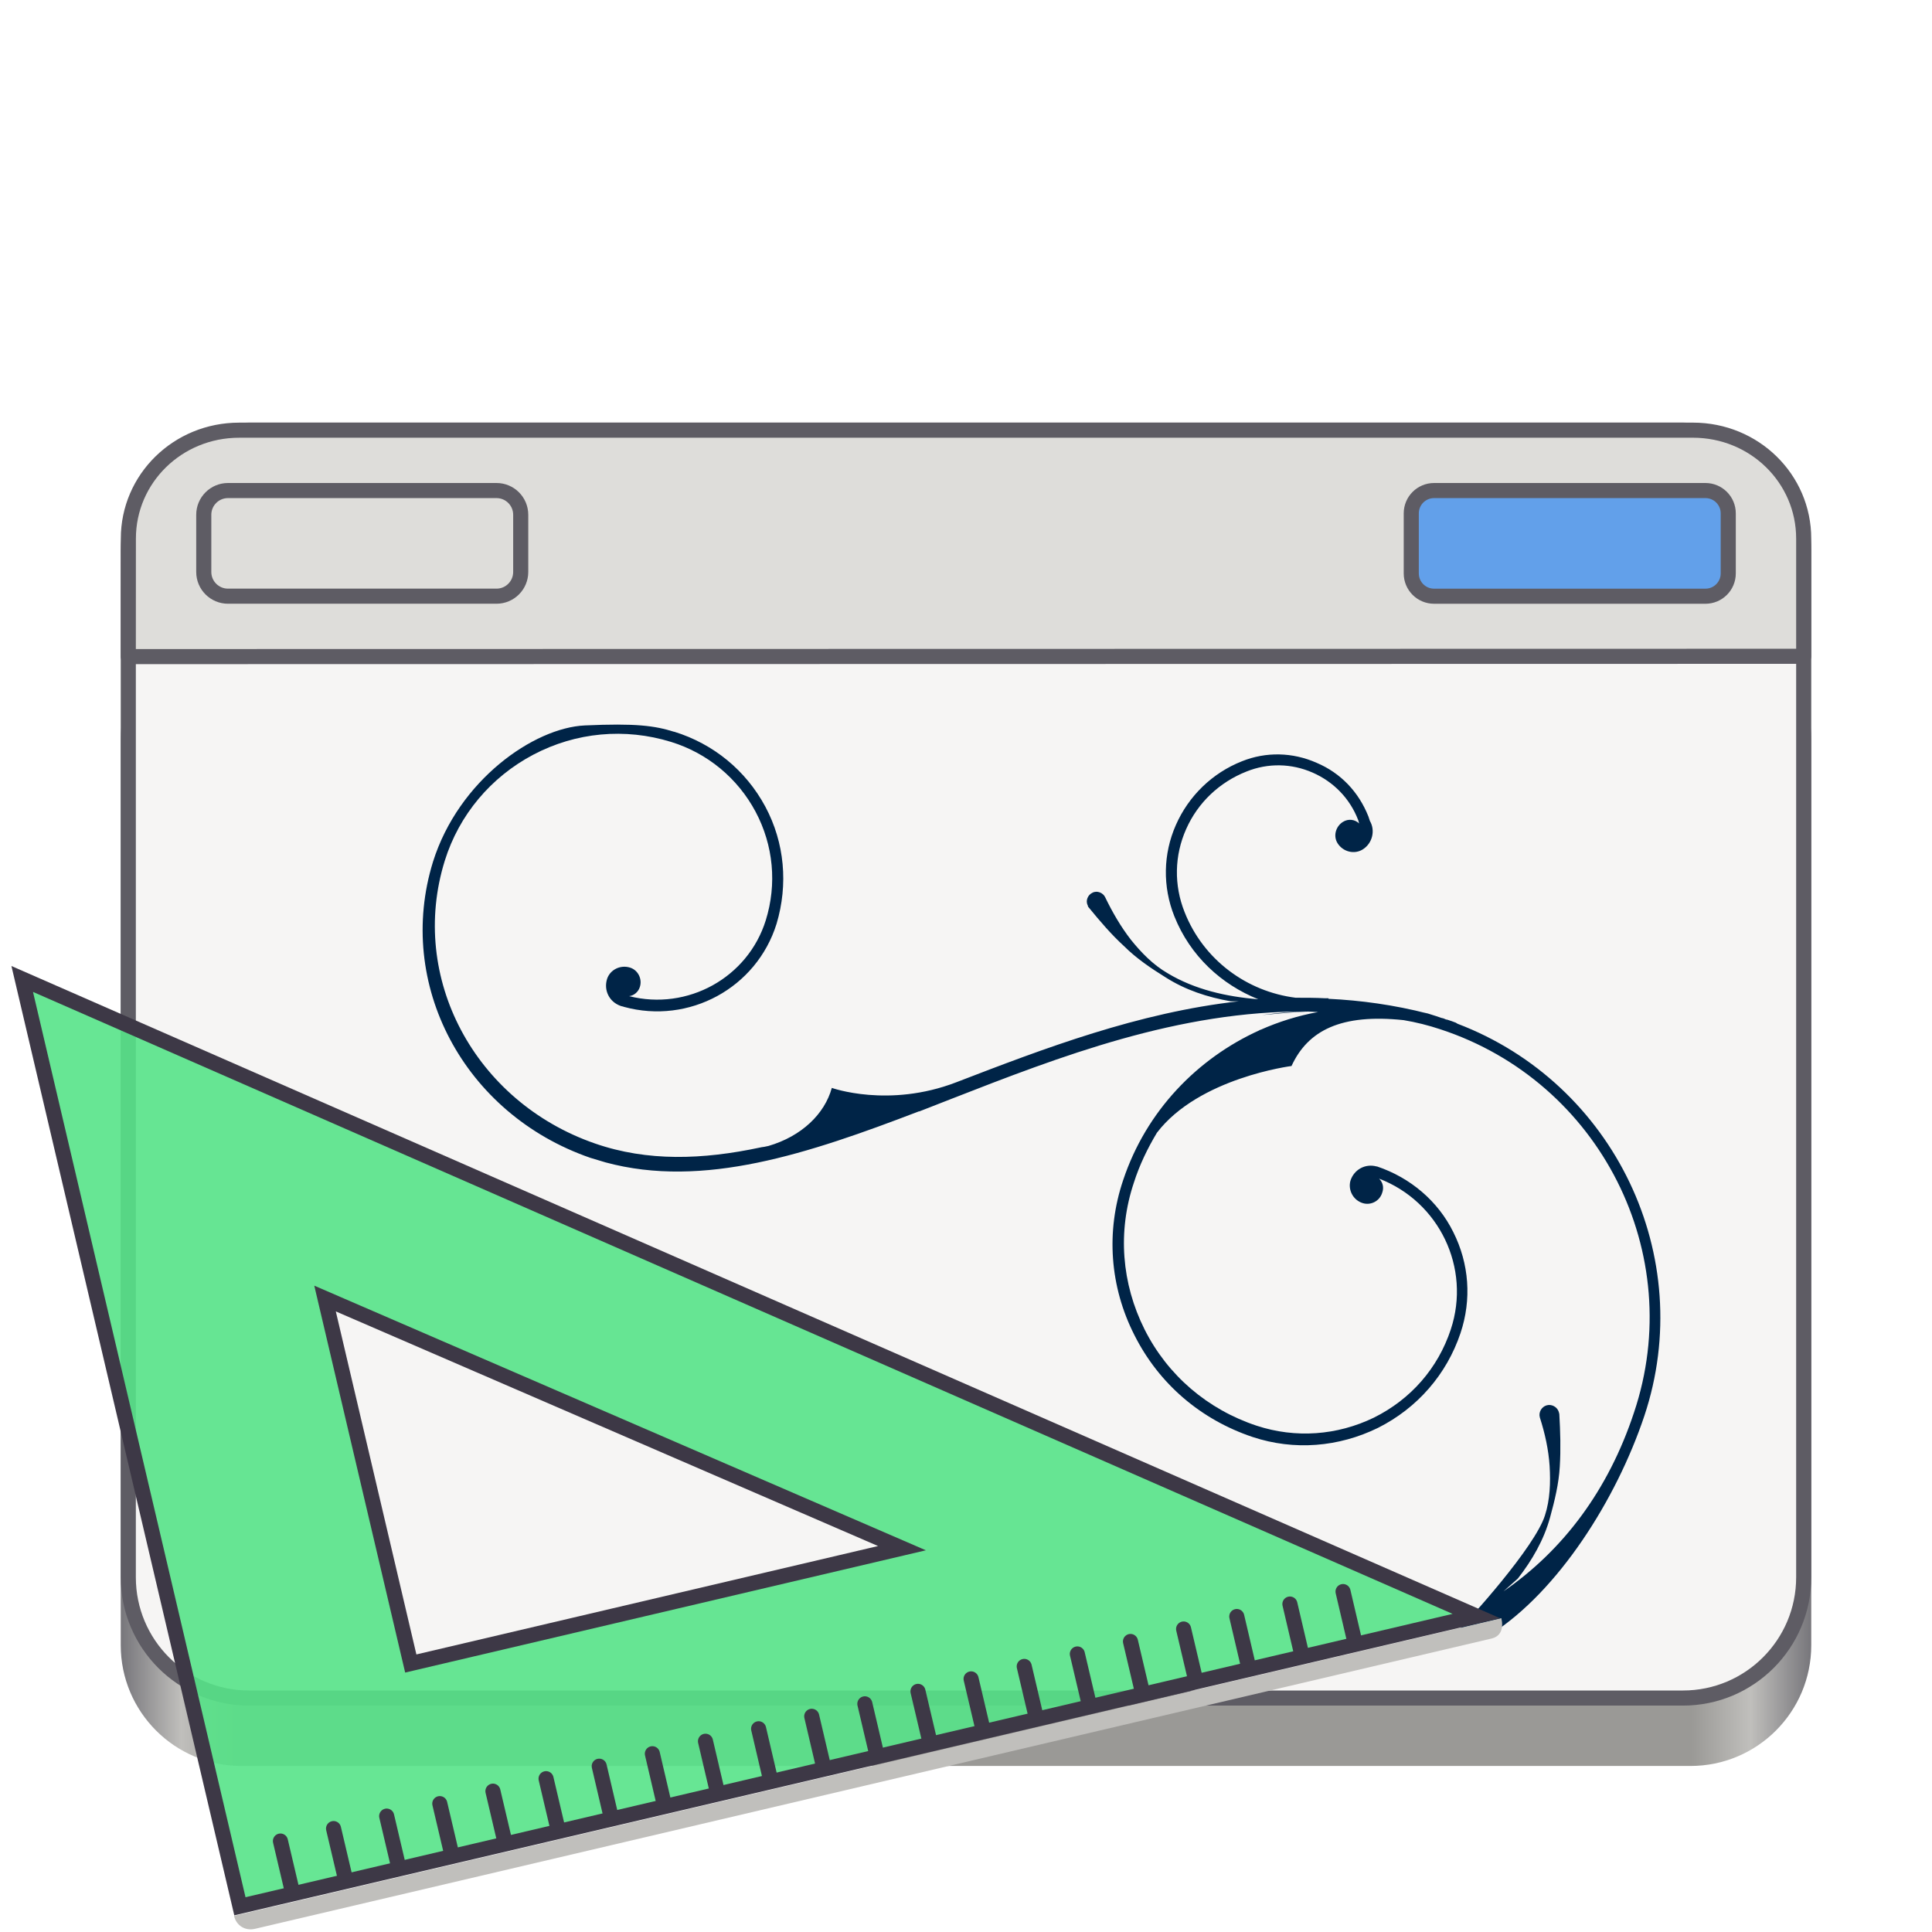
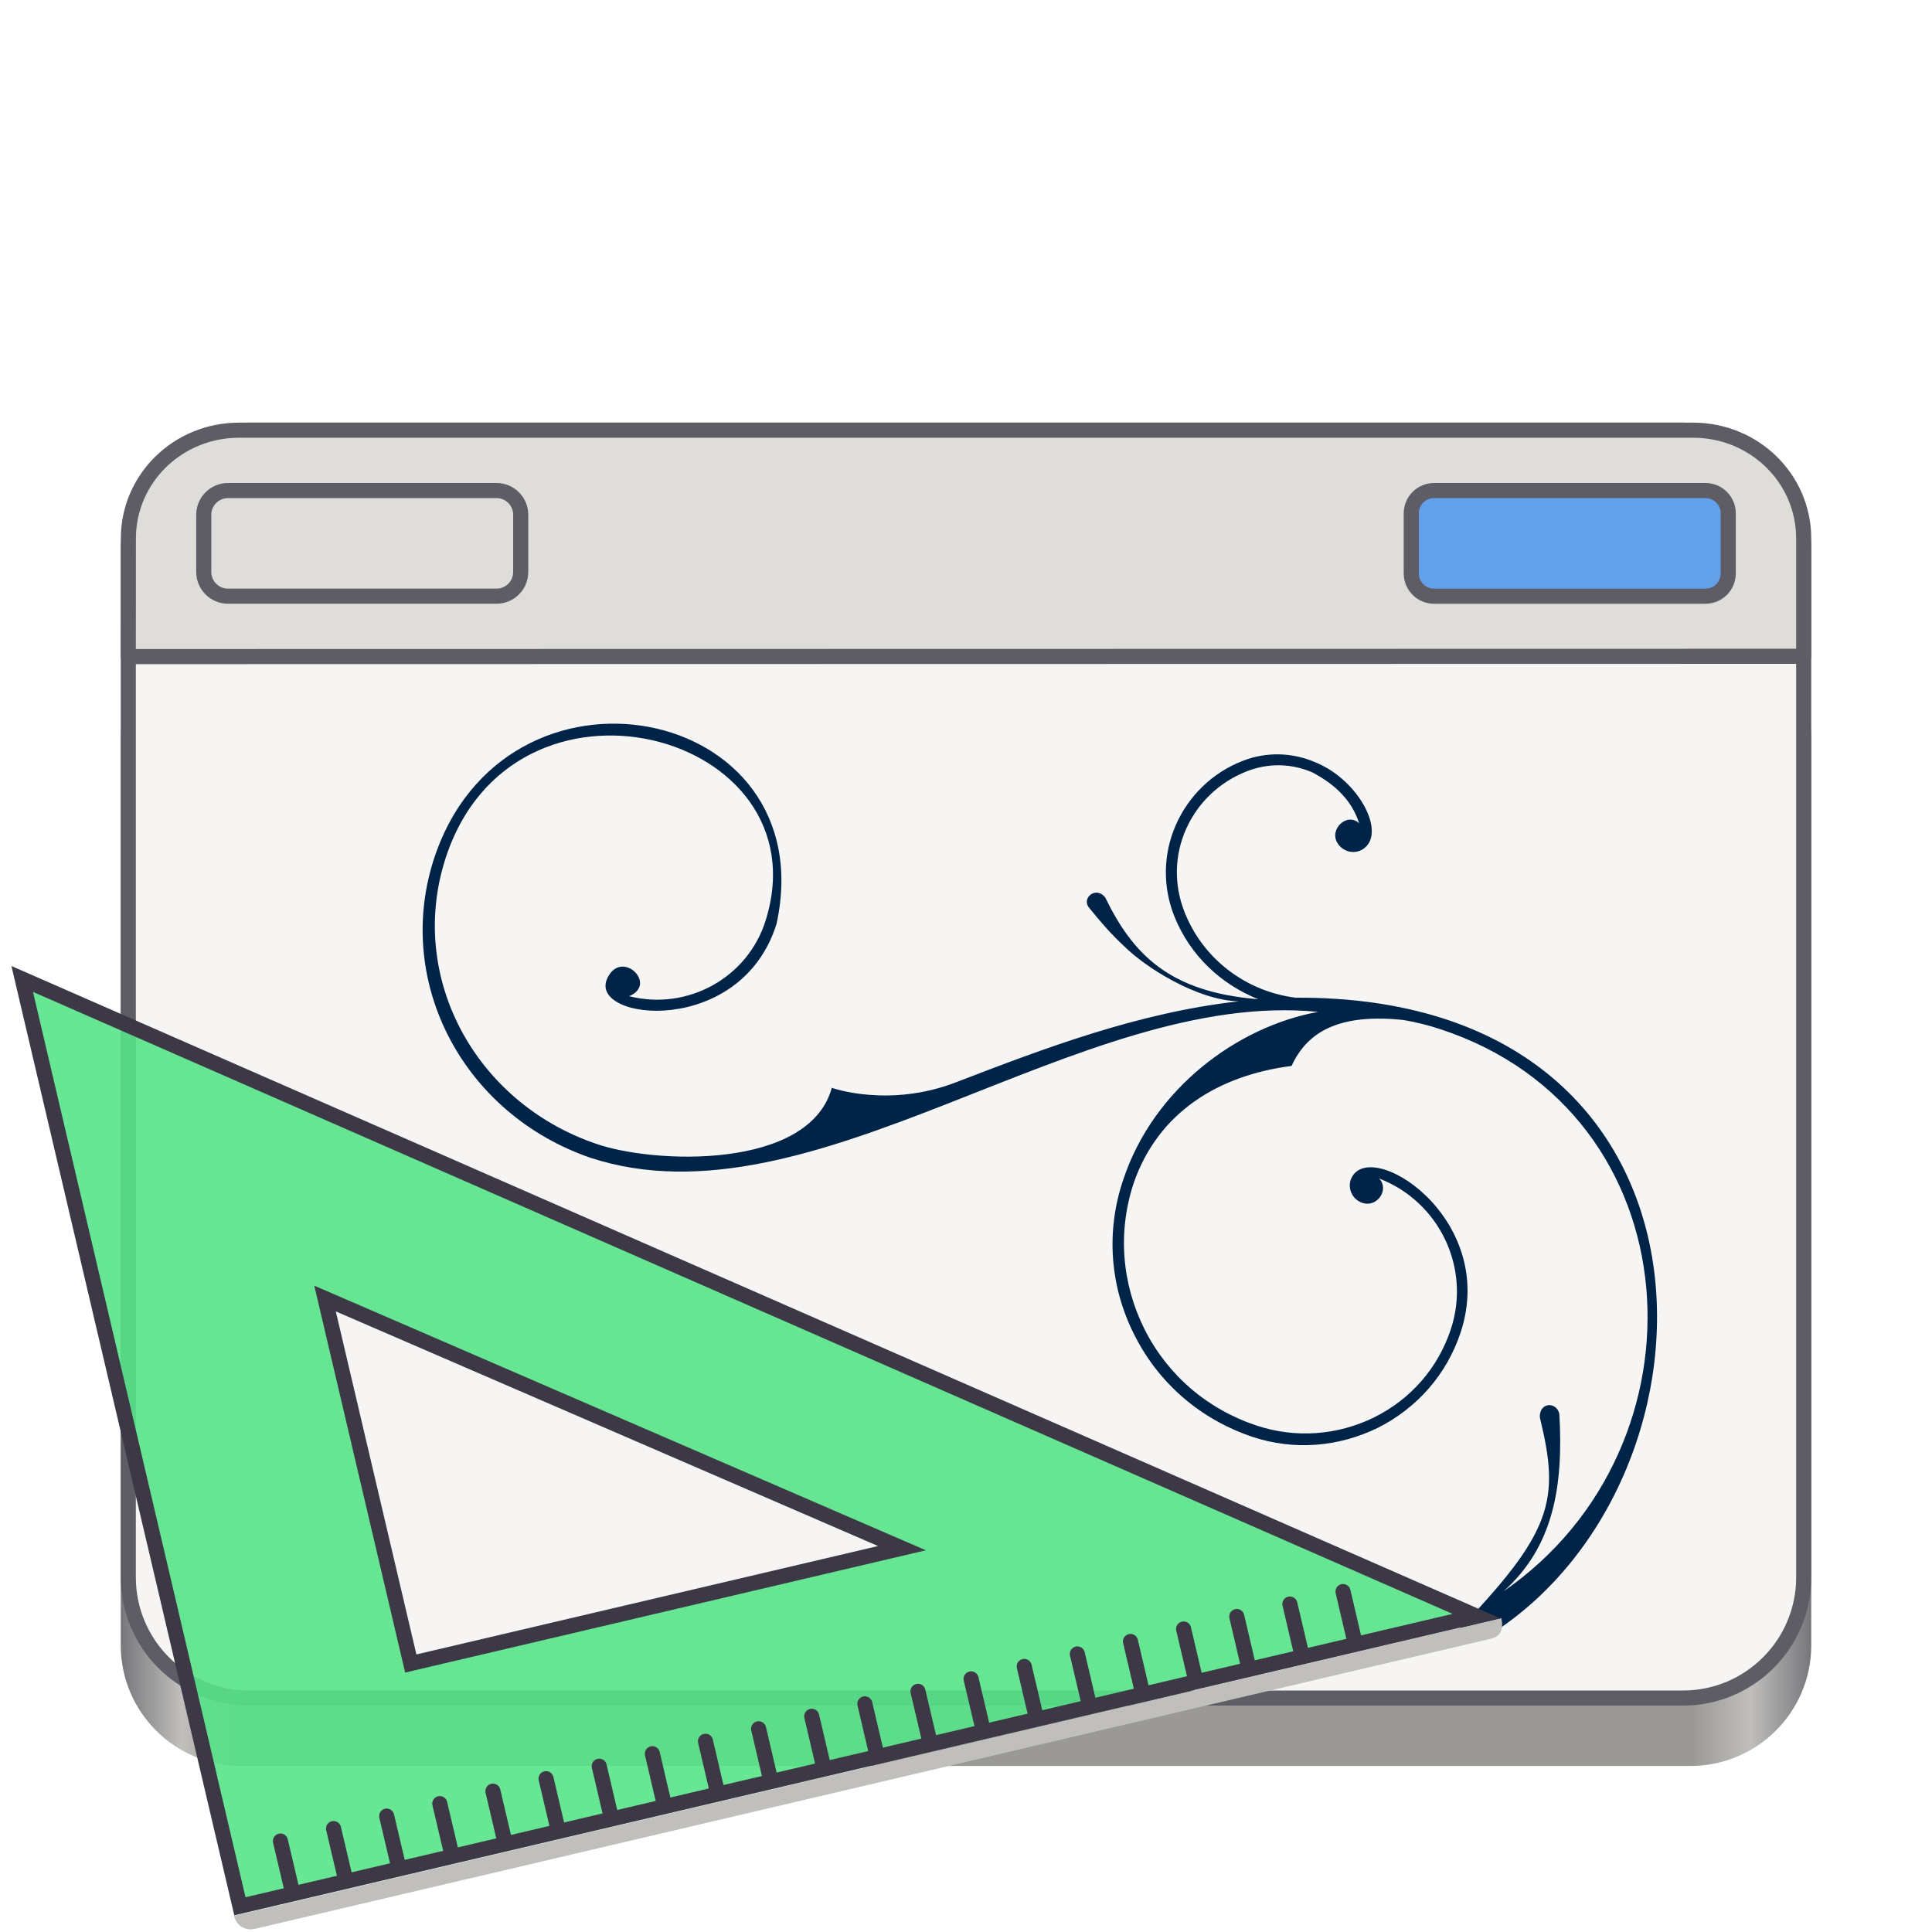
- <svg xmlns="http://www.w3.org/2000/svg" width="128px" height="128px" version="1.1" viewBox="0 0 128 128">
+ <svg xmlns="http://www.w3.org/2000/svg" width="128px" height="128px" version="1.1" viewBox="0 0 128 128" id="svg36">
+   <defs id="defs36" />
  <linearGradient id="a" x1="8" x2="120" y1="117" y2="117" gradientUnits="userSpaceOnUse">
-     <stop stop-color="#77767b" offset="0" />
-     <stop stop-color="#c0bfbc" offset=".036" />
-     <stop stop-color="#9a9996" offset=".071" />
-     <stop stop-color="#9a9996" offset=".929" />
-     <stop stop-color="#c0bfbc" offset=".964" />
-     <stop stop-color="#77767b" offset="1" />
+     <stop stop-color="#77767b" offset="0" id="stop1" />
+     <stop stop-color="#c0bfbc" offset=".036" id="stop2" />
+     <stop stop-color="#9a9996" offset=".071" id="stop3" />
+     <stop stop-color="#9a9996" offset=".929" id="stop4" />
+     <stop stop-color="#c0bfbc" offset=".964" id="stop5" />
+     <stop stop-color="#77767b" offset="1" id="stop6" />
  </linearGradient>
-   <path d="m16 41h96c4.418 0 8 3.582 8 8v60c0 4.418-3.582 8-8 8h-96c-4.418 0-8-3.582-8-8v-60c0-4.418 3.582-8 8-8z" fill="url(#a)" />
-   <path d="m16.5 28.5h95c4.418 0 8 3.582 8 8v68c0 4.418-3.582 8-8 8h-95c-4.418 0-8-3.582-8-8v-68c0-4.418 3.582-8 8-8z" fill="#f6f5f4" stroke="#5e5c64" />
-   <path d="m44.664 48.477c2.613 0.809 4.75 2.566 6.039 4.961 1.285 2.398 1.523 5.168 0.746 7.766-1.324 4.254-5.801 6.684-10.109 5.504-0.066-0.035-0.168-0.035-0.238-0.07-0.746-0.27-1.117-1.043-0.879-1.789 0.203-0.605 0.879-0.945 1.523-0.742 0.543 0.172 0.816 0.777 0.645 1.285-0.102 0.336-0.406 0.574-0.711 0.605 3.867 0.98 7.867-1.215 9.055-5.027 0.746-2.398 0.508-4.965-0.676-7.191-1.188-2.227-3.191-3.883-5.598-4.625-3.055-0.945-6.309-0.641-9.125 0.844-2.812 1.484-4.918 3.984-5.867 7.023-2.406 7.731 1.969 15.965 9.938 18.734 3.492 1.215 7.156 1.078 10.957 0.27 0.133-0.035 0.27-0.035 0.371-0.066l0.172-0.035c2.203-0.641 3.731-2.125 4.203-3.848 0 0 3.766 1.352 8.242-0.371 5.867-2.262 12.074-4.625 18.723-5.367h-0.543c-1.527-0.27-2.984-0.742-4.309-1.586-0.98-0.609-1.93-1.25-2.746-2.062-0.848-0.773-1.594-1.652-2.34-2.562-0.035-0.035-0.066-0.07-0.066-0.137-0.172-0.305 0-0.707 0.305-0.844 0.305-0.168 0.711 0 0.848 0.305 0.473 0.977 1.016 1.922 1.695 2.801 0.68 0.844 1.457 1.656 2.441 2.227 1.797 1.082 3.902 1.555 6.004 1.723-2.441-0.977-4.512-2.867-5.562-5.5-0.781-1.961-0.746-4.121 0.102-6.043 0.848-1.926 2.41-3.445 4.375-4.223 1.594-0.641 3.359-0.605 4.953 0.102 1.594 0.676 2.781 1.926 3.426 3.547l0.102 0.305c0.371 0.633 0.168 1.484-0.477 1.887-0.543 0.34-1.289 0.172-1.66-0.402-0.305-0.473-0.137-1.113 0.34-1.418 0.371-0.238 0.812-0.168 1.086 0.102-0.035-0.066-0.035-0.168-0.07-0.238-0.543-1.418-1.629-2.531-3.019-3.137-1.391-0.609-2.949-0.645-4.375-0.07-1.797 0.711-3.223 2.059-4 3.816-0.781 1.754-0.816 3.711-0.102 5.5 1.254 3.176 4.137 5.269 7.359 5.672 0.645 0 1.324 0 1.969 0.035h0.203v0.035c2.137 0.102 4.34 0.402 6.578 0.977-0.102-0.031-0.203-0.066-0.305-0.102 0.406 0.137 0.781 0.238 1.152 0.371 0.066 0.035 0.172 0.035 0.238 0.07 0.066 0.031 0.137 0.066 0.203 0.066 0.203 0.066 0.406 0.133 0.578 0.203 0.031 0.031 0.066 0.031 0.102 0.066 10.379 3.949 15.906 15.426 12.379 25.992-1.867 5.57-5.719 11.602-10.125 14.434l-2.438-0.004c1-0.945 5.336-5.785 5.981-7.848 0.34-1.043 0.375-2.191 0.309-3.273-0.07-1.078-0.309-2.16-0.645-3.207-0.102-0.336 0.102-0.707 0.441-0.809 0.336-0.102 0.711 0.102 0.812 0.438 0 0.035 0.035 0.102 0.035 0.137 0.066 1.148 0.102 2.328 0.031 3.477-0.066 1.148-0.34 2.262-0.645 3.375-0.406 1.484-1.188 2.836-2.137 4.051l-0.949 0.844c3.969-2.734 6.953-6.719 8.648-11.848 3.527-10.5-2.238-21.91-12.82-25.387-0.812-0.27-1.629-0.473-2.441-0.609-4.137-0.438-6.344 0.676-7.43 3.039 0 0-6.137 0.777-8.918 4.422-0.609 1.016-1.152 2.129-1.527 3.309-1.086 3.242-0.812 6.684 0.711 9.723 1.527 3.039 4.172 5.301 7.43 6.379 2.578 0.844 5.324 0.645 7.766-0.539 2.445-1.215 4.242-3.273 5.09-5.84 1.355-4.086-0.781-8.473-4.75-9.992 0.238 0.238 0.34 0.574 0.203 0.945-0.168 0.539-0.746 0.844-1.289 0.676-0.645-0.203-0.98-0.879-0.812-1.484 0.238-0.742 0.984-1.148 1.73-0.945h0.031c2.207 0.742 4.039 2.293 5.055 4.352 1.051 2.094 1.223 4.457 0.477 6.688-0.918 2.734-2.852 4.961-5.461 6.277-2.613 1.281-5.562 1.52-8.309 0.609-3.426-1.148-6.207-3.512-7.836-6.754-1.629-3.207-1.898-6.852-0.746-10.262 1.527-4.59 4.918-8.066 9.02-9.926l0.035-0.031h0.035c1.219-0.543 2.508-0.945 3.832-1.184-0.238 0-0.477-0.031-0.68-0.031-0.949 0.031-1.965 0.133-3.051 0.234 0.984-0.137 1.965-0.234 3.019-0.234h-0.035c-8.48-0.07-16.348 2.969-23.605 5.805-0.68 0.27-1.391 0.539-2.07 0.809h-0.035c-7.324 2.805-14.277 5.133-20.758 3.379l-1.016-0.305c-8.379-2.902-12.922-11.512-10.414-19.613 1.699-5.402 6.684-8.879 10.059-9.031 3.375-0.152 4.629 0.016 5.918 0.422z" fill="#002447" />
-   <path d="m94.605 34h18.789c0.887 0 1.605 0.719 1.605 1.605v3.961c0 0.891-0.719 1.609-1.605 1.609h-18.789c-0.887 0-1.605-0.719-1.605-1.609v-3.961c0-0.887 0.719-1.605 1.605-1.605z" fill="#9a9996" />
-   <path d="m14.605 34h18.789c0.887 0 1.605 0.719 1.605 1.605v3.961c0 0.891-0.719 1.609-1.605 1.609h-18.789c-0.887 0-1.605-0.719-1.605-1.609v-3.961c0-0.887 0.719-1.605 1.605-1.605z" fill="#9a9996" />
-   <path d="m15.84 28.5h96.324c4.066 0 7.336 3.203 7.336 7.184v7.797l-111 0.02c0-2.606 0.004-5.211 0.004-7.816 0-3.981 3.273-7.184 7.336-7.184zm0 0" fill="#deddda" stroke="#5e5c64" stroke-linecap="round" stroke-linejoin="round" stroke-miterlimit="0" />
-   <path d="m95.012 32.5h17.977c0.836 0 1.512 0.676 1.512 1.512v3.977c0 0.836-0.676 1.512-1.512 1.512h-17.977c-0.836 0-1.512-0.676-1.512-1.512v-3.977c0-0.836 0.676-1.512 1.512-1.512zm0 0" fill="#62a0ea" stroke="#5e5c64" stroke-linecap="round" stroke-linejoin="round" stroke-miterlimit="0" />
-   <path d="m15.105 32.5h17.789c0.887 0 1.605 0.719 1.605 1.605v3.789c0 0.887-0.719 1.605-1.605 1.605h-17.789c-0.887 0-1.605-0.719-1.605-1.605v-3.789c0-0.887 0.719-1.605 1.605-1.605zm0 0" fill="#deddda" stroke="#5e5c64" stroke-linecap="round" stroke-linejoin="round" stroke-miterlimit="0" />
-   <g fill-rule="evenodd">
-     <path d="m15.504 126.93c0.152 0.648 0.742 1.012 1.391 0.859l81.918-19.23c0.645-0.152 0.805-0.703 0.656-1.352z" fill="#c0bfbc" />
-     <path d="m21.535 86.031 5.68 24.18 32.543-7.641zm-20.063-21.172 14.422 61.438 81.918-19.23z" fill="#57e389" fill-opacity=".9" stroke="#3d3846" stroke-width=".999" />
-     <path transform="matrix(1.1703 -.27476 .27476 1.1703 65.301 -197.08)" d="m-98.5 249.5 0.001 2.924" fill="#26a269" stroke="#3d3846" stroke-linecap="round" stroke-width=".831" />
-     <path transform="matrix(1.1703 -.27476 .27476 1.1703 65.301 -197.08)" d="m-95.493 249.5 0.002 2.921" fill="#26a269" stroke="#3d3846" stroke-linecap="round" stroke-width=".831" />
-     <path transform="matrix(1.1703 -.27476 .27476 1.1703 65.301 -197.08)" d="m-92.485 249.5 0.001 2.924" fill="#26a269" stroke="#3d3846" stroke-linecap="round" stroke-width=".831" />
-     <path transform="matrix(1.1703 -.27476 .27476 1.1703 65.301 -197.08)" d="m-89.478 249.5 0.002 2.921" fill="#26a269" stroke="#3d3846" stroke-linecap="round" stroke-width=".831" />
-     <path transform="matrix(1.1703 -.27476 .27476 1.1703 65.301 -197.08)" d="m-86.47 249.5 0.001 2.924" fill="#26a269" stroke="#3d3846" stroke-linecap="round" stroke-width=".831" />
-     <path transform="matrix(1.1703 -.27476 .27476 1.1703 65.301 -197.08)" d="m-83.462 249.5 0.001 2.924" fill="#26a269" stroke="#3d3846" stroke-linecap="round" stroke-width=".831" />
-     <path transform="matrix(1.1703 -.27476 .27476 1.1703 65.301 -197.08)" d="m-80.452 249.5-0.002 2.924" fill="#26a269" stroke="#3d3846" stroke-linecap="round" stroke-width=".831" />
-     <path transform="matrix(1.1703 -.27476 .27476 1.1703 65.301 -197.08)" d="m-77.444 249.5-0.002 2.924" fill="#26a269" stroke="#3d3846" stroke-linecap="round" stroke-width=".831" />
-     <path transform="matrix(1.1703 -.27476 .27476 1.1703 65.301 -197.08)" d="m-74.437 249.5-0.001 2.92" fill="#26a269" stroke="#3d3846" stroke-linecap="round" stroke-width=".831" />
-     <path transform="matrix(1.1703 -.27476 .27476 1.1703 65.301 -197.08)" d="m-71.429 249.5-0.002 2.924" fill="#26a269" stroke="#3d3846" stroke-linecap="round" stroke-width=".831" />
-     <path transform="matrix(1.1703 -.27476 .27476 1.1703 65.301 -197.08)" d="m-68.422 249.5-0.001 2.92" fill="#26a269" stroke="#3d3846" stroke-linecap="round" stroke-width=".831" />
-     <path transform="matrix(1.1703 -.27476 .27476 1.1703 65.301 -197.08)" d="m-65.415 249.5 0.001 2.924" fill="#26a269" stroke="#3d3846" stroke-linecap="round" stroke-width=".831" />
-     <path transform="matrix(1.1703 -.27476 .27476 1.1703 65.301 -197.08)" d="m-59.4 249.5 0.001 2.924" fill="#26a269" stroke="#3d3846" stroke-linecap="round" stroke-width=".831" />
-     <path transform="matrix(1.1703 -.27476 .27476 1.1703 65.301 -197.08)" d="m-53.385 249.5 0.001 2.924" fill="#26a269" stroke="#3d3846" stroke-linecap="round" stroke-width=".831" />
-     <path transform="matrix(1.1703 -.27476 .27476 1.1703 65.301 -197.08)" d="m-62.407 249.5 0.002 2.921" fill="#26a269" stroke="#3d3846" stroke-linecap="round" stroke-width=".831" />
-     <path transform="matrix(1.1703 -.27476 .27476 1.1703 65.301 -197.08)" d="m-56.392 249.5 0.001 2.924" fill="#26a269" stroke="#3d3846" stroke-linecap="round" stroke-width=".831" />
-     <path transform="matrix(1.1703 -.27476 .27476 1.1703 65.301 -197.08)" d="m-50.377 249.5 0.001 2.924" fill="#26a269" stroke="#3d3846" stroke-linecap="round" stroke-width=".831" />
-     <path transform="matrix(1.1703 -.27476 .27476 1.1703 65.301 -197.08)" d="m-47.37 249.5 0.002 2.921" fill="#26a269" stroke="#3d3846" stroke-linecap="round" stroke-width=".831" />
-     <path transform="matrix(1.1703 -.27476 .27476 1.1703 65.301 -197.08)" d="m-44.359 249.5-0.002 2.924" fill="#26a269" stroke="#3d3846" stroke-linecap="round" stroke-width=".831" />
-     <path transform="matrix(1.1703 -.27476 .27476 1.1703 65.301 -197.08)" d="m-41.352 249.5-0.001 2.92" fill="#26a269" stroke="#3d3846" stroke-linecap="round" stroke-width=".831" />
-     <path transform="matrix(1.1703 -.27476 .27476 1.1703 65.301 -197.08)" d="m-38.344 249.5-0.002 2.924" fill="#26a269" stroke="#3d3846" stroke-linecap="round" stroke-width=".831" />
+   <path d="m16 41h96c4.418 0 8 3.582 8 8v60c0 4.418-3.582 8-8 8h-96c-4.418 0-8-3.582-8-8v-60c0-4.418 3.582-8 8-8z" fill="url(#a)" id="path6" />
+   <path d="m16.5 28.5h95c4.418 0 8 3.582 8 8v68c0 4.418-3.582 8-8 8h-95c-4.418 0-8-3.582-8-8v-68c0-4.418 3.582-8 8-8z" fill="#f6f5f4" stroke="#5e5c64" id="path7" />
+   <path d="M 51.45,61.2 C 49.1,68.76 38.99,67.64 40.22,64.85 41.13,62.8 43.63,65.2 41.68,66 45.55,66.98 49.55,64.78 50.73,60.97 54.62,48.49 33.86,42.95 29.47,57.02 27.06,64.75 31.44,72.98 39.41,75.75 43.23,77.12 53.61,77.54 55.11,72.07 55.11,72.07 58.88,73.43 63.35,71.7 69.22,69.44 75.43,67.08 82.07,66.34 79.3,66.27 75.86,64.07 74.48,62.69 73.63,61.91 72.88,61.04 72.14,60.12 71.65,59.51 72.59,58.68 73.22,59.45 75.04,63.2 77.45,65.73 83.36,66.2 80.92,65.22 78.85,63.33 77.8,60.7 77.02,58.74 77.06,56.58 77.9,54.66 78.75,52.73 80.31,51.21 82.28,50.43 83.87,49.79 85.64,49.83 87.23,50.54 90.09,51.75 91.89,55.27 90.28,56.27 89.74,56.61 88.99,56.45 88.62,55.87 88.02,54.93 89.27,53.79 90.05,54.55 89.54,52.96 88.39,51.94 86.96,51.18 85.57,50.57 84.01,50.54 82.58,51.11 80.79,51.82 79.36,53.17 78.58,54.93 77.8,56.68 77.77,58.64 78.48,60.43 79.73,63.6 82.62,65.7 85.84,66.1 115.25,65.94 115.05,97.87 98.81,108.25 L 96.38,108.24 C 102.9,101.5 103.36,99.42 102.02,93.91 101.96,92.89 103.14,92.84 103.31,93.68 103.59,98.5 102.91,102.49 99.61,105.43 113.52,95.84 112.31,73.74 95.44,68.19 94.63,67.92 93.81,67.72 93,67.58 88.86,67.14 86.65,68.26 85.57,70.62 80.68,71.25 76.74,73.72 75.12,78.35 74.04,81.59 74.31,85.03 75.83,88.07 77.36,91.11 80,93.37 83.26,94.45 85.84,95.3 88.59,95.1 91.03,93.91 93.47,92.7 95.27,90.64 96.12,88.07 97.47,83.99 95.34,79.6 91.37,78.08 92.06,78.78 91.27,80.01 90.28,79.7 89.64,79.5 89.3,78.82 89.47,78.22 90.47,75.11 99.34,80.6 96.76,88.31 95.84,91.05 93.91,93.27 91.3,94.59 88.69,95.87 85.74,96.11 82.99,95.2 79.57,94.05 76.79,91.69 75.16,88.45 73.53,85.24 73.26,81.59 74.41,78.18 76.42,72.09 82.02,68 87.33,67.04 71.44,65.47 53.92,81.57 39.1,76.7 30.72,73.8 26.18,65.19 28.69,57.09 33.31,42.41 54.62,46.59 51.45,61.2 Z" fill="#002447" id="path8" />
+   <path d="m94.605 34h18.789c0.887 0 1.605 0.719 1.605 1.605v3.961c0 0.891-0.719 1.609-1.605 1.609h-18.789c-0.887 0-1.605-0.719-1.605-1.609v-3.961c0-0.887 0.719-1.605 1.605-1.605z" fill="#9a9996" id="path9" />
+   <path d="m14.605 34h18.789c0.887 0 1.605 0.719 1.605 1.605v3.961c0 0.891-0.719 1.609-1.605 1.609h-18.789c-0.887 0-1.605-0.719-1.605-1.609v-3.961c0-0.887 0.719-1.605 1.605-1.605z" fill="#9a9996" id="path10" />
+   <path d="m15.84 28.5h96.324c4.066 0 7.336 3.203 7.336 7.184v7.797l-111 0.02c0-2.606 0.004-5.211 0.004-7.816 0-3.981 3.273-7.184 7.336-7.184zm0 0" fill="#deddda" stroke="#5e5c64" stroke-linecap="round" stroke-linejoin="round" stroke-miterlimit="0" id="path11" />
+   <path d="m95.012 32.5h17.977c0.836 0 1.512 0.676 1.512 1.512v3.977c0 0.836-0.676 1.512-1.512 1.512h-17.977c-0.836 0-1.512-0.676-1.512-1.512v-3.977c0-0.836 0.676-1.512 1.512-1.512zm0 0" fill="#62a0ea" stroke="#5e5c64" stroke-linecap="round" stroke-linejoin="round" stroke-miterlimit="0" id="path12" />
+   <path d="m15.105 32.5h17.789c0.887 0 1.605 0.719 1.605 1.605v3.789c0 0.887-0.719 1.605-1.605 1.605h-17.789c-0.887 0-1.605-0.719-1.605-1.605v-3.789c0-0.887 0.719-1.605 1.605-1.605zm0 0" fill="#deddda" stroke="#5e5c64" stroke-linecap="round" stroke-linejoin="round" stroke-miterlimit="0" id="path13" />
+   <g fill-rule="evenodd" id="g36">
+     <path d="m15.504 126.93c0.152 0.648 0.742 1.012 1.391 0.859l81.918-19.23c0.645-0.152 0.805-0.703 0.656-1.352z" fill="#c0bfbc" id="path14" />
+     <path d="m21.535 86.031 5.68 24.18 32.543-7.641zm-20.063-21.172 14.422 61.438 81.918-19.23z" fill="#57e389" fill-opacity=".9" stroke="#3d3846" stroke-width=".999" id="path15" />
+     <path transform="matrix(1.1703 -.27476 .27476 1.1703 65.301 -197.08)" d="m-98.5 249.5 0.001 2.924" fill="#26a269" stroke="#3d3846" stroke-linecap="round" stroke-width=".831" id="path16" />
+     <path transform="matrix(1.1703 -.27476 .27476 1.1703 65.301 -197.08)" d="m-95.493 249.5 0.002 2.921" fill="#26a269" stroke="#3d3846" stroke-linecap="round" stroke-width=".831" id="path17" />
+     <path transform="matrix(1.1703 -.27476 .27476 1.1703 65.301 -197.08)" d="m-92.485 249.5 0.001 2.924" fill="#26a269" stroke="#3d3846" stroke-linecap="round" stroke-width=".831" id="path18" />
+     <path transform="matrix(1.1703 -.27476 .27476 1.1703 65.301 -197.08)" d="m-89.478 249.5 0.002 2.921" fill="#26a269" stroke="#3d3846" stroke-linecap="round" stroke-width=".831" id="path19" />
+     <path transform="matrix(1.1703 -.27476 .27476 1.1703 65.301 -197.08)" d="m-86.47 249.5 0.001 2.924" fill="#26a269" stroke="#3d3846" stroke-linecap="round" stroke-width=".831" id="path20" />
+     <path transform="matrix(1.1703 -.27476 .27476 1.1703 65.301 -197.08)" d="m-83.462 249.5 0.001 2.924" fill="#26a269" stroke="#3d3846" stroke-linecap="round" stroke-width=".831" id="path21" />
+     <path transform="matrix(1.1703 -.27476 .27476 1.1703 65.301 -197.08)" d="m-80.452 249.5-0.002 2.924" fill="#26a269" stroke="#3d3846" stroke-linecap="round" stroke-width=".831" id="path22" />
+     <path transform="matrix(1.1703 -.27476 .27476 1.1703 65.301 -197.08)" d="m-77.444 249.5-0.002 2.924" fill="#26a269" stroke="#3d3846" stroke-linecap="round" stroke-width=".831" id="path23" />
+     <path transform="matrix(1.1703 -.27476 .27476 1.1703 65.301 -197.08)" d="m-74.437 249.5-0.001 2.92" fill="#26a269" stroke="#3d3846" stroke-linecap="round" stroke-width=".831" id="path24" />
+     <path transform="matrix(1.1703 -.27476 .27476 1.1703 65.301 -197.08)" d="m-71.429 249.5-0.002 2.924" fill="#26a269" stroke="#3d3846" stroke-linecap="round" stroke-width=".831" id="path25" />
+     <path transform="matrix(1.1703 -.27476 .27476 1.1703 65.301 -197.08)" d="m-68.422 249.5-0.001 2.92" fill="#26a269" stroke="#3d3846" stroke-linecap="round" stroke-width=".831" id="path26" />
+     <path transform="matrix(1.1703 -.27476 .27476 1.1703 65.301 -197.08)" d="m-65.415 249.5 0.001 2.924" fill="#26a269" stroke="#3d3846" stroke-linecap="round" stroke-width=".831" id="path27" />
+     <path transform="matrix(1.1703 -.27476 .27476 1.1703 65.301 -197.08)" d="m-59.4 249.5 0.001 2.924" fill="#26a269" stroke="#3d3846" stroke-linecap="round" stroke-width=".831" id="path28" />
+     <path transform="matrix(1.1703 -.27476 .27476 1.1703 65.301 -197.08)" d="m-53.385 249.5 0.001 2.924" fill="#26a269" stroke="#3d3846" stroke-linecap="round" stroke-width=".831" id="path29" />
+     <path transform="matrix(1.1703 -.27476 .27476 1.1703 65.301 -197.08)" d="m-62.407 249.5 0.002 2.921" fill="#26a269" stroke="#3d3846" stroke-linecap="round" stroke-width=".831" id="path30" />
+     <path transform="matrix(1.1703 -.27476 .27476 1.1703 65.301 -197.08)" d="m-56.392 249.5 0.001 2.924" fill="#26a269" stroke="#3d3846" stroke-linecap="round" stroke-width=".831" id="path31" />
+     <path transform="matrix(1.1703 -.27476 .27476 1.1703 65.301 -197.08)" d="m-50.377 249.5 0.001 2.924" fill="#26a269" stroke="#3d3846" stroke-linecap="round" stroke-width=".831" id="path32" />
+     <path transform="matrix(1.1703 -.27476 .27476 1.1703 65.301 -197.08)" d="m-47.37 249.5 0.002 2.921" fill="#26a269" stroke="#3d3846" stroke-linecap="round" stroke-width=".831" id="path33" />
+     <path transform="matrix(1.1703 -.27476 .27476 1.1703 65.301 -197.08)" d="m-44.359 249.5-0.002 2.924" fill="#26a269" stroke="#3d3846" stroke-linecap="round" stroke-width=".831" id="path34" />
+     <path transform="matrix(1.1703 -.27476 .27476 1.1703 65.301 -197.08)" d="m-41.352 249.5-0.001 2.92" fill="#26a269" stroke="#3d3846" stroke-linecap="round" stroke-width=".831" id="path35" />
+     <path transform="matrix(1.1703 -.27476 .27476 1.1703 65.301 -197.08)" d="m-38.344 249.5-0.002 2.924" fill="#26a269" stroke="#3d3846" stroke-linecap="round" stroke-width=".831" id="path36" />
  </g>
</svg>
